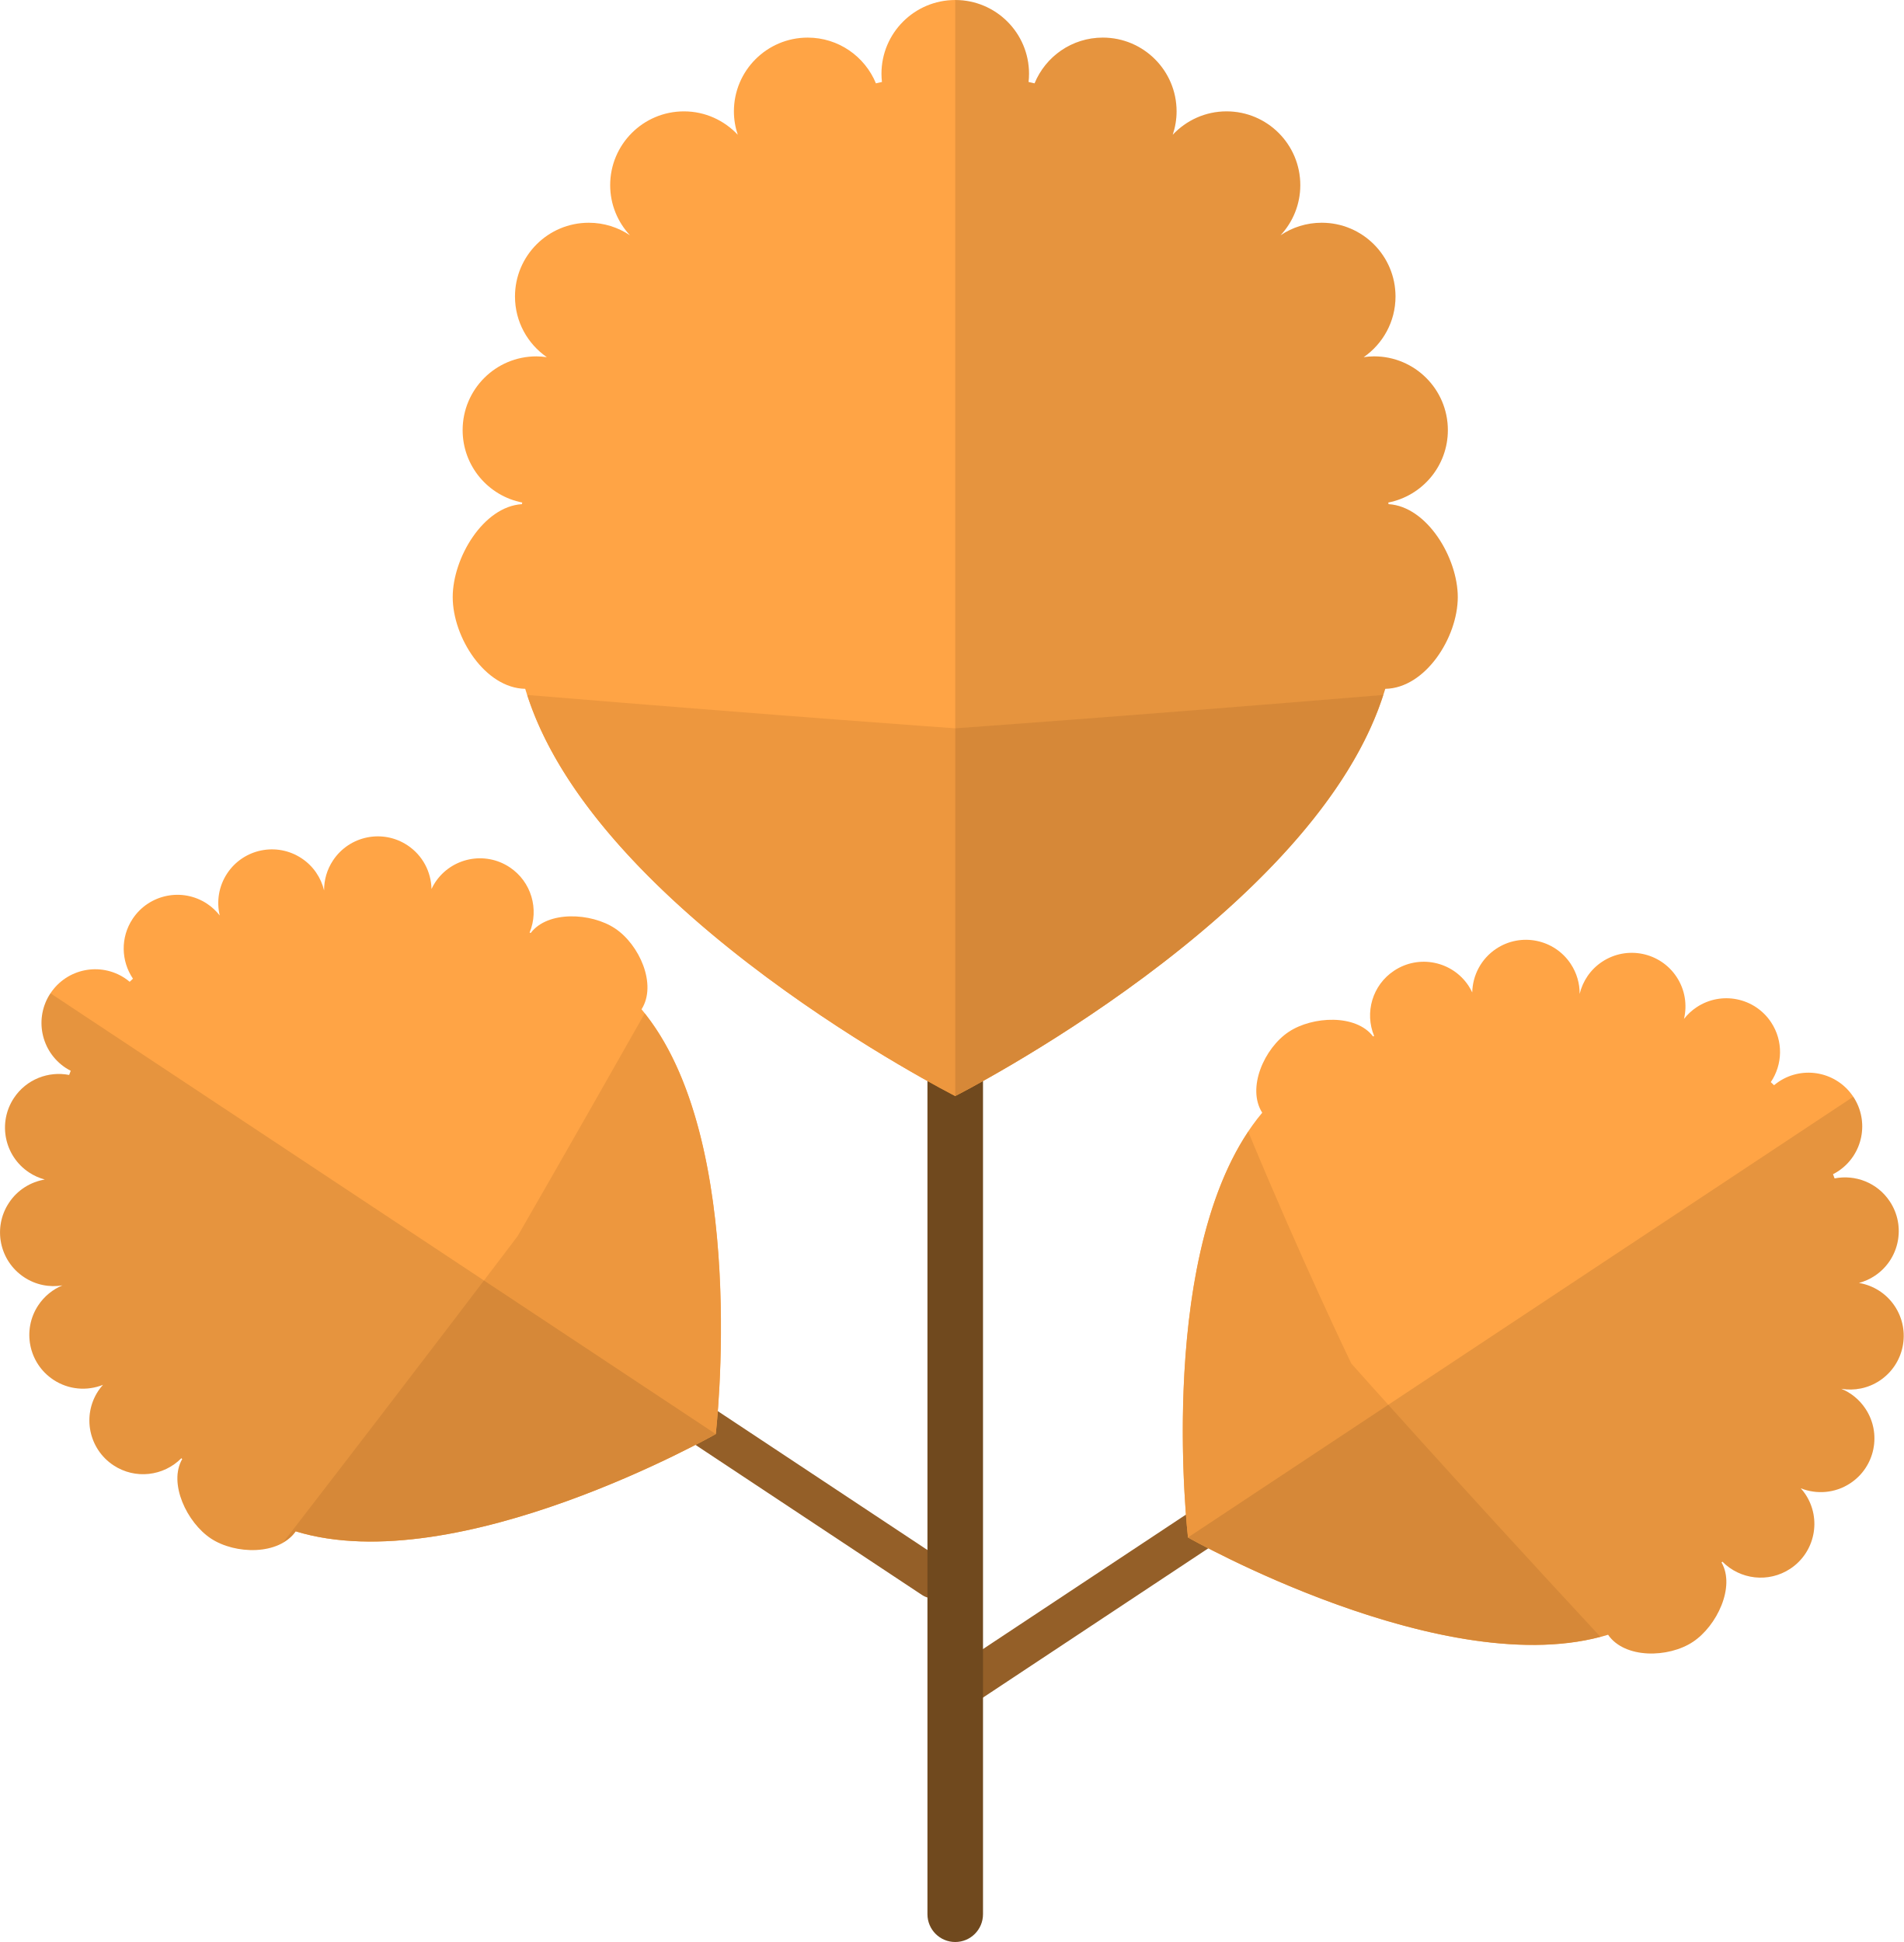
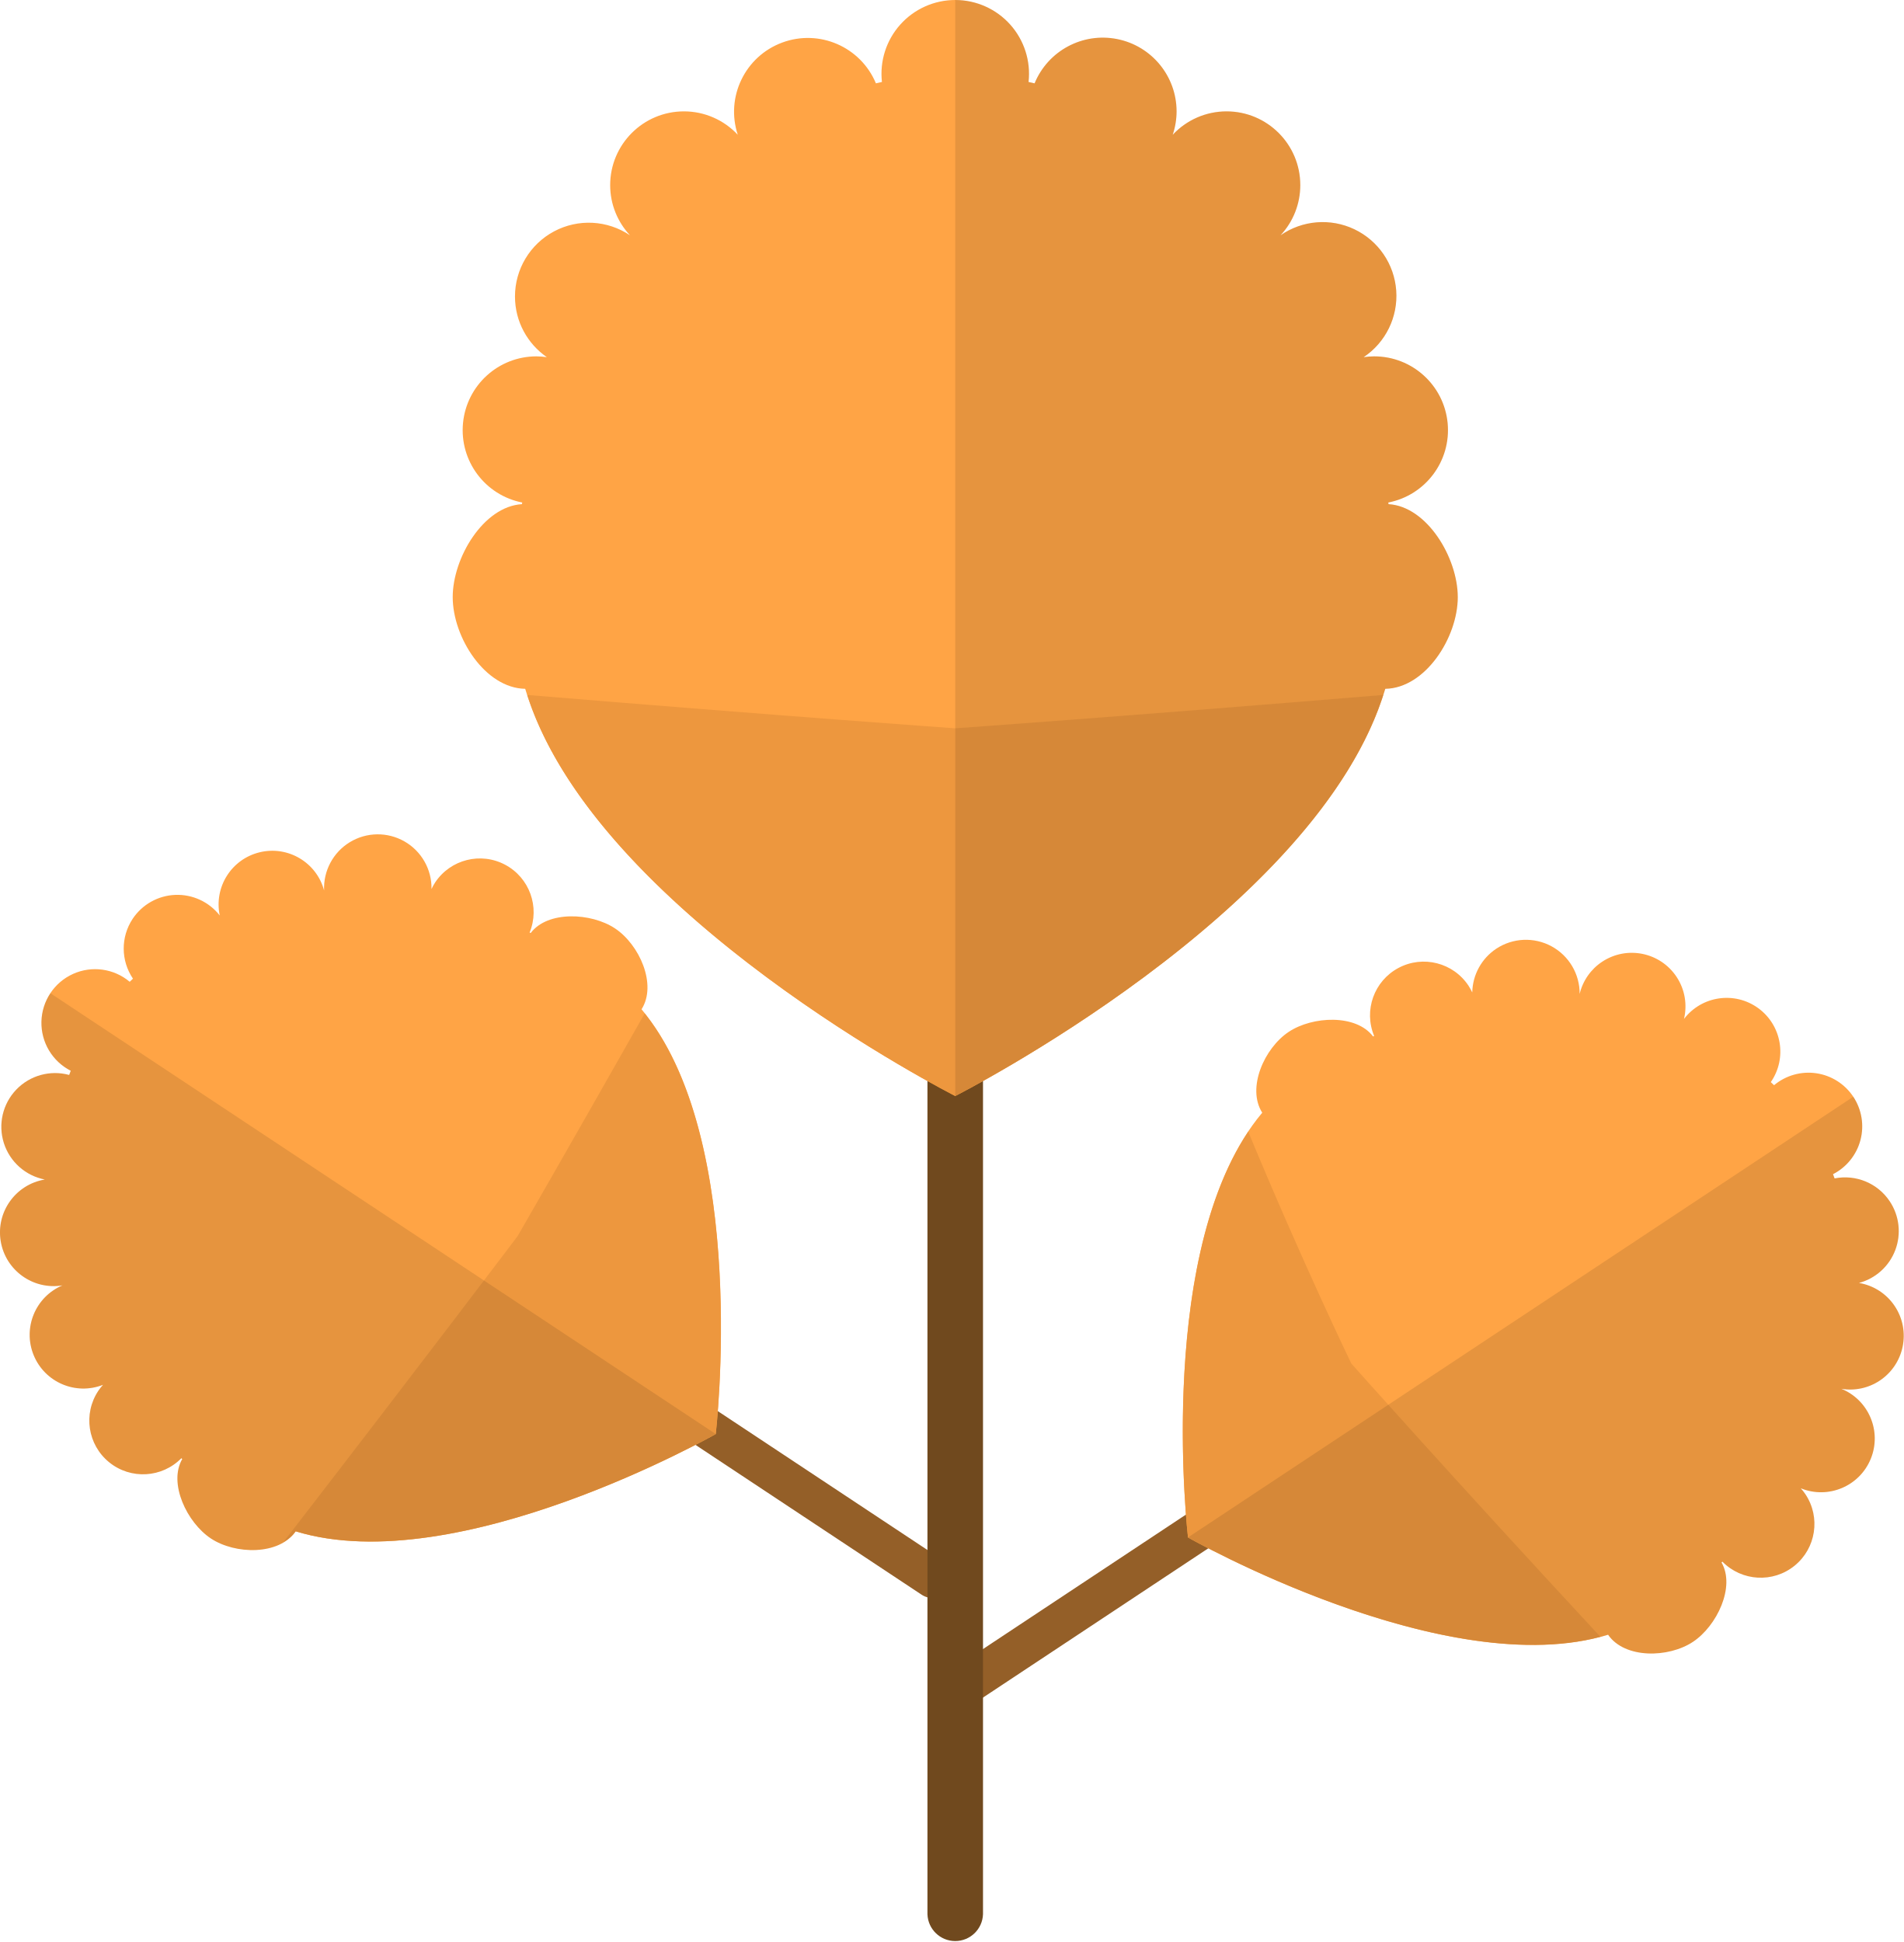
- <svg xmlns="http://www.w3.org/2000/svg" width="35.377mm" height="36.089mm" viewBox="0 0 125.353 127.876" id="svg4467" version="1.1">
-   <defs id="defs4469" />
-   <g id="layer1" transform="translate(-303.0378,-736.9956)">
-     <g transform="translate(1925.399,-2226.666)" id="g655">
-       <g id="g657">
-         <path style="fill:#945f28" d="m -1560.174,3066.468 c 0.612,0.408 0.779,1.232 0.373,1.848 l 0,0 c -0.405,0.611 -1.232,0.779 -1.846,0.373 l -25.996,-17.223 c -0.613,-0.406 -0.78,-1.232 -0.375,-1.846 l 0,0 c 0.407,-0.613 1.233,-0.779 1.848,-0.375 l 25.996,17.223 z" id="path659" />
-         <path style="fill:#ffa445" d="m -1581.868,3024.794 c -1.566,-1.039 -4.432,-1.176 -5.549,0.303 -0.024,-0.01 -0.049,-0.02 -0.072,-0.029 0.635,-1.533 0.119,-3.35 -1.315,-4.301 -1.628,-1.078 -3.823,-0.633 -4.902,0.996 -0.094,0.141 -0.173,0.289 -0.243,0.438 -0.023,-1.121 -0.576,-2.213 -1.582,-2.879 -1.628,-1.078 -3.822,-0.633 -4.902,0.996 -0.404,0.607 -0.594,1.297 -0.588,1.977 -0.203,-0.836 -0.706,-1.604 -1.48,-2.115 -1.629,-1.08 -3.824,-0.635 -4.902,0.994 -0.562,0.85 -0.708,1.852 -0.49,2.77 -0.229,-0.293 -0.506,-0.557 -0.833,-0.773 -1.629,-1.078 -3.823,-0.633 -4.903,0.996 -0.815,1.23 -0.758,2.787 0.022,3.938 -0.072,0.068 -0.144,0.137 -0.215,0.205 -0.101,-0.084 -0.204,-0.162 -0.315,-0.236 -1.629,-1.08 -3.823,-0.633 -4.902,0.994 -1.08,1.629 -0.634,3.824 0.995,4.904 0.111,0.072 0.226,0.139 0.341,0.197 -0.035,0.094 -0.07,0.184 -0.104,0.277 -1.364,-0.268 -2.819,0.285 -3.636,1.516 -1.078,1.629 -0.633,3.824 0.996,4.902 0.326,0.217 0.678,0.369 1.037,0.467 -0.932,0.158 -1.797,0.68 -2.359,1.531 -1.08,1.629 -0.634,3.822 0.994,4.9 0.775,0.514 1.678,0.68 2.527,0.539 -0.629,0.26 -1.188,0.705 -1.593,1.312 -1.079,1.629 -0.633,3.824 0.995,4.902 1.006,0.666 2.227,0.75 3.268,0.334 -0.109,0.123 -0.215,0.254 -0.309,0.395 -1.078,1.629 -0.633,3.824 0.996,4.902 1.435,0.951 3.308,0.717 4.472,-0.465 0.019,0.018 0.037,0.037 0.057,0.055 -0.927,1.605 0.316,4.189 1.884,5.229 1.611,1.068 4.494,1.117 5.585,-0.469 10.661,3.268 27.661,-6.406 27.661,-6.406 0,0 2.278,-19.426 -4.887,-27.969 1.033,-1.624 -0.137,-4.26 -1.749,-5.327 z" id="path661" />
-         <path style="fill:#945f28" d="m -1559.196,3073.281 c -0.613,0.404 -0.78,1.232 -0.375,1.846 l 0,0 c 0.406,0.613 1.232,0.779 1.847,0.375 l 25.995,-17.223 c 0.614,-0.408 0.783,-1.234 0.375,-1.846 l 0,0 c -0.406,-0.613 -1.232,-0.783 -1.846,-0.375 l -25.996,17.223 z" id="path663" />
-         <path style="fill:#ffa445" d="m -1537.502,3031.605 c 1.567,-1.039 4.432,-1.176 5.549,0.303 0.024,-0.01 0.049,-0.02 0.072,-0.029 -0.635,-1.533 -0.121,-3.35 1.314,-4.299 1.629,-1.08 3.824,-0.635 4.903,0.994 0.094,0.143 0.171,0.289 0.243,0.438 0.023,-1.119 0.576,-2.211 1.581,-2.879 1.628,-1.078 3.823,-0.633 4.903,0.996 0.403,0.609 0.594,1.299 0.588,1.979 0.203,-0.838 0.705,-1.604 1.48,-2.117 1.628,-1.078 3.824,-0.633 4.902,0.996 0.562,0.848 0.707,1.852 0.489,2.768 0.23,-0.293 0.507,-0.557 0.833,-0.771 1.629,-1.08 3.824,-0.635 4.903,0.994 0.815,1.232 0.759,2.787 -0.021,3.939 0.071,0.066 0.144,0.135 0.215,0.203 0.101,-0.082 0.204,-0.162 0.315,-0.236 1.628,-1.08 3.824,-0.633 4.902,0.996 1.078,1.627 0.634,3.824 -0.995,4.902 -0.111,0.074 -0.226,0.139 -0.341,0.197 0.035,0.092 0.07,0.186 0.104,0.279 1.365,-0.271 2.82,0.283 3.636,1.516 1.079,1.627 0.634,3.824 -0.995,4.9 -0.328,0.219 -0.678,0.369 -1.037,0.467 0.93,0.158 1.797,0.682 2.359,1.529 1.08,1.631 0.634,3.824 -0.994,4.904 -0.775,0.514 -1.678,0.678 -2.527,0.537 0.629,0.26 1.188,0.703 1.592,1.314 1.079,1.627 0.634,3.824 -0.995,4.902 -1.005,0.666 -2.226,0.748 -3.268,0.334 0.11,0.123 0.215,0.252 0.309,0.395 1.079,1.629 0.634,3.822 -0.995,4.902 -1.436,0.949 -3.307,0.717 -4.471,-0.465 -0.02,0.018 -0.039,0.035 -0.059,0.053 0.928,1.607 -0.315,4.191 -1.883,5.229 -1.612,1.068 -4.495,1.117 -5.586,-0.469 -10.661,3.266 -27.66,-6.406 -27.66,-6.406 0,0 -2.279,-19.426 4.887,-27.969 -1.034,-1.623 0.136,-4.258 1.748,-5.326 z" id="path665" />
-         <path style="fill:#ed973e" d="m -1588.275,3045.052 c 0,0 -6.067,8.039 -15.42,20.15 0.312,-0.186 0.594,-0.408 0.799,-0.707 10.661,3.268 27.661,-6.406 27.661,-6.406 0,0 2.226,-19.021 -4.676,-27.695 -5.132,9.062 -8.364,14.658 -8.364,14.658 z" id="path667" />
-         <path style="fill:#ed973e" d="m -1533.383,3053.447 c 0,0 -3.201,-6.611 -6.787,-15.266 -6.033,9.043 -3.965,26.719 -3.965,26.719 0,0 16.469,9.363 27.152,6.541 -9.79,-10.551 -16.4,-17.994 -16.4,-17.994 z" id="path669" />
-         <path style="opacity:0.1" d="m -1500.329,3035.878 c 1.078,1.627 0.634,3.824 -0.995,4.902 -0.111,0.074 -0.226,0.139 -0.341,0.197 0.035,0.092 0.07,0.186 0.104,0.279 1.365,-0.271 2.82,0.283 3.636,1.516 1.079,1.627 0.634,3.824 -0.995,4.9 -0.328,0.219 -0.678,0.369 -1.037,0.467 0.93,0.158 1.797,0.682 2.359,1.529 1.08,1.631 0.634,3.824 -0.994,4.904 -0.775,0.514 -1.678,0.678 -2.527,0.537 0.629,0.26 1.188,0.703 1.592,1.314 1.079,1.627 0.634,3.824 -0.995,4.902 -1.005,0.666 -2.226,0.748 -3.268,0.334 0.11,0.123 0.215,0.252 0.309,0.395 1.079,1.629 0.634,3.822 -0.995,4.902 -1.436,0.949 -3.307,0.717 -4.471,-0.465 -0.02,0.018 -0.039,0.035 -0.059,0.053 0.928,1.607 -0.315,4.191 -1.883,5.229 -1.612,1.068 -4.495,1.117 -5.586,-0.469 -10.661,3.266 -27.66,-6.406 -27.66,-6.406 l 43.806,-29.02 z" id="path671" />
-         <path style="opacity:0.1" d="m -1619.042,3029.066 c -1.08,1.629 -0.634,3.824 0.995,4.904 0.111,0.072 0.226,0.139 0.341,0.197 -0.035,0.094 -0.07,0.184 -0.104,0.277 -1.364,-0.268 -2.819,0.285 -3.636,1.516 -1.078,1.629 -0.633,3.824 0.996,4.902 0.326,0.217 0.678,0.369 1.037,0.467 -0.932,0.158 -1.797,0.68 -2.359,1.531 -1.08,1.629 -0.634,3.822 0.994,4.9 0.775,0.514 1.678,0.68 2.527,0.539 -0.629,0.26 -1.188,0.705 -1.593,1.312 -1.079,1.629 -0.633,3.824 0.995,4.902 1.006,0.666 2.227,0.75 3.268,0.334 -0.109,0.123 -0.215,0.254 -0.309,0.395 -1.078,1.629 -0.633,3.824 0.996,4.902 1.435,0.951 3.308,0.717 4.472,-0.465 0.019,0.018 0.037,0.037 0.057,0.055 -0.927,1.605 0.316,4.189 1.884,5.229 1.611,1.068 4.494,1.117 5.585,-0.469 10.661,3.268 27.661,-6.406 27.661,-6.406 l -43.807,-29.022 z" id="path673" />
-         <path style="fill:#70491e" d="m -1557.635,3089.706 c 0,1.012 -0.818,1.832 -1.829,1.832 l 0,0 c -1.011,0 -1.829,-0.82 -1.829,-1.832 l 0,-73.105 c 0,-1.01 0.818,-1.83 1.829,-1.83 l 0,0 c 1.011,0 1.829,0.82 1.829,1.83 l 0,73.105 z" id="path675" />
-         <path style="fill:#ffa445" d="m -1526.374,3002.98 c 0,-2.582 -2.016,-5.967 -4.557,-6.121 -0.01,-0.037 -0.014,-0.072 -0.02,-0.107 2.236,-0.436 3.924,-2.404 3.924,-4.768 0,-2.682 -2.174,-4.857 -4.858,-4.857 -0.233,0 -0.461,0.021 -0.685,0.053 1.265,-0.877 2.096,-2.338 2.096,-3.994 0,-2.684 -2.176,-4.857 -4.857,-4.857 -1.005,0 -1.938,0.305 -2.712,0.826 0.804,-0.867 1.3,-2.025 1.3,-3.301 0,-2.684 -2.174,-4.859 -4.857,-4.859 -1.399,0 -2.656,0.596 -3.543,1.541 0.162,-0.484 0.254,-1.002 0.254,-1.541 0,-2.682 -2.175,-4.857 -4.858,-4.857 -2.03,0 -3.767,1.244 -4.493,3.012 -0.132,-0.031 -0.264,-0.061 -0.396,-0.09 0.02,-0.178 0.031,-0.357 0.031,-0.541 0,-2.684 -2.176,-4.857 -4.858,-4.857 -2.682,0 -4.858,2.174 -4.858,4.857 0,0.184 0.013,0.363 0.031,0.541 -0.131,0.029 -0.266,0.059 -0.396,0.09 -0.727,-1.768 -2.464,-3.012 -4.493,-3.012 -2.683,0 -4.858,2.176 -4.858,4.857 0,0.539 0.092,1.057 0.254,1.541 -0.887,-0.945 -2.144,-1.541 -3.543,-1.541 -2.683,0 -4.858,2.176 -4.858,4.859 0,1.275 0.497,2.434 1.302,3.301 -0.775,-0.521 -1.708,-0.826 -2.711,-0.826 -2.684,0 -4.859,2.174 -4.859,4.857 0,1.656 0.83,3.117 2.097,3.994 -0.226,-0.031 -0.452,-0.053 -0.687,-0.053 -2.683,0 -4.857,2.176 -4.857,4.857 0,2.363 1.688,4.332 3.925,4.768 -0.01,0.035 -0.014,0.07 -0.02,0.107 -2.542,0.154 -4.558,3.539 -4.558,6.121 0,2.654 2.131,5.994 4.773,6.039 4.348,14.686 28.317,26.812 28.317,26.812 0,0 23.97,-12.127 28.315,-26.812 2.643,-0.045 4.773,-3.385 4.773,-6.039 z" id="path677" />
-         <path style="fill:#ed973e" d="m -1559.464,3011.62 c 0,0 -11.108,-0.785 -28.181,-2.197 4.663,14.502 28.181,26.408 28.181,26.408 0,0 23.518,-11.906 28.179,-26.408 -17.071,1.412 -28.179,2.197 -28.179,2.197 z" id="path679" />
-         <path style="opacity:0.1" d="m -1559.464,3035.831 c 0,0 23.97,-12.127 28.315,-26.812 2.645,-0.045 4.775,-3.385 4.775,-6.039 0,-2.582 -2.016,-5.967 -4.557,-6.121 -0.01,-0.037 -0.014,-0.072 -0.02,-0.107 2.236,-0.436 3.924,-2.404 3.924,-4.768 0,-2.682 -2.174,-4.857 -4.858,-4.857 -0.233,0 -0.461,0.021 -0.685,0.053 1.265,-0.877 2.096,-2.338 2.096,-3.994 0,-2.684 -2.176,-4.857 -4.857,-4.857 -1.005,0 -1.938,0.305 -2.712,0.826 0.804,-0.867 1.3,-2.025 1.3,-3.301 0,-2.684 -2.174,-4.859 -4.857,-4.859 -1.399,0 -2.656,0.596 -3.543,1.541 0.162,-0.484 0.254,-1.002 0.254,-1.541 0,-2.682 -2.175,-4.857 -4.858,-4.857 -2.03,0 -3.767,1.244 -4.493,3.012 -0.132,-0.031 -0.264,-0.061 -0.396,-0.09 0.02,-0.178 0.031,-0.357 0.031,-0.541 0,-2.684 -2.176,-4.857 -4.858,-4.857 l 0,72.169 z" id="path681" />
-       </g>
-     </g>
-   </g>
+ <svg xmlns="http://www.w3.org/2000/svg" width="133.71" height="136.401" viewBox="0 0 125.353 127.876">
+   <path d="M62.188 102.806a1.333 1.333 0 0 1-1.473 2.221L34.718 87.804a1.333 1.333 0 0 1-.374-1.846 1.336 1.336 0 0 1 1.848-.375l25.996 17.223z" fill="#945f28" />
+   <path d="M40.494 61.132c-1.566-1.039-4.432-1.176-5.55.303a3.625 3.625 0 0 0-.071-.029 3.538 3.538 0 0 0-6.217-3.305 3.368 3.368 0 0 0-.243.438 3.538 3.538 0 1 0-7.072.094 3.535 3.535 0 0 0-6.872 1.649 3.539 3.539 0 0 0-5.736.223 3.539 3.539 0 0 0 .022 3.938l-.215.205a3.537 3.537 0 1 0-3.881 5.859l-.104.277a3.537 3.537 0 1 0-1.603 6.885 3.533 3.533 0 1 0 1.162 6.97 3.536 3.536 0 0 0 2.67 6.548 3.664 3.664 0 0 0-.31.395 3.537 3.537 0 0 0 5.469 4.437l.057.055c-.927 1.605.316 4.189 1.884 5.229 1.61 1.068 4.494 1.117 5.585-.469 10.66 3.268 27.66-6.406 27.66-6.406s2.279-19.426-4.886-27.969c1.033-1.624-.137-4.26-1.75-5.327z" fill="#ffa445" />
+   <path d="M63.166 109.619a1.333 1.333 0 0 0-.375 1.846 1.335 1.335 0 0 0 1.847.375l25.995-17.223a1.33 1.33 0 0 0 .375-1.846 1.33 1.33 0 0 0-1.846-.375l-25.996 17.223z" fill="#945f28" />
+   <path d="M84.86 67.943c1.567-1.039 4.432-1.176 5.549.303l.072-.029a3.536 3.536 0 0 1 6.217-3.305c.094.143.17.289.243.438a3.538 3.538 0 0 1 1.58-2.879 3.539 3.539 0 0 1 5.492 2.975 3.517 3.517 0 0 1 1.48-2.117 3.537 3.537 0 0 1 4.902.996c.562.848.707 1.852.489 2.768a3.536 3.536 0 0 1 5.715 4.162l.215.203a3.536 3.536 0 0 1 5.217.76 3.537 3.537 0 0 1-1.336 5.099l.104.279a3.534 3.534 0 0 1 3.636 1.516 3.534 3.534 0 0 1-2.032 5.367 3.53 3.53 0 0 1 2.359 1.529 3.538 3.538 0 0 1-.994 4.904 3.513 3.513 0 0 1-2.527.537 3.536 3.536 0 0 1-2.671 6.55c.11.123.215.252.309.395a3.536 3.536 0 0 1-5.466 4.437l-.06.053c.929 1.607-.314 4.191-1.882 5.229-1.612 1.068-4.495 1.117-5.586-.469-10.661 3.266-27.66-6.406-27.66-6.406s-2.28-19.426 4.887-27.969c-1.034-1.623.136-4.258 1.748-5.326z" fill="#ffa445" />
+   <path d="M34.086 81.39s-6.067 8.039-15.42 20.15c.312-.186.594-.408.8-.707 10.66 3.268 27.66-6.406 27.66-6.406s2.226-19.021-4.676-27.695c-5.132 9.062-8.364 14.658-8.364 14.658zM88.978 89.785s-3.2-6.611-6.787-15.266c-6.033 9.043-3.965 26.719-3.965 26.719s16.47 9.363 27.152 6.541c-9.79-10.551-16.4-17.994-16.4-17.994z" fill="#ed973e" />
+   <path d="M122.033 72.216a3.537 3.537 0 0 1-1.336 5.099l.104.279a3.534 3.534 0 0 1 3.636 1.516 3.534 3.534 0 0 1-2.032 5.367 3.53 3.53 0 0 1 2.359 1.529 3.538 3.538 0 0 1-.994 4.904 3.513 3.513 0 0 1-2.527.537 3.536 3.536 0 0 1-2.671 6.55c.11.123.215.252.309.395a3.536 3.536 0 0 1-5.467 4.437l-.059.053c.928 1.607-.315 4.191-1.883 5.229-1.611 1.068-4.494 1.117-5.585-.469-10.662 3.266-27.66-6.406-27.66-6.406l43.805-29.02zM3.32 65.404a3.538 3.538 0 0 0 1.336 5.101l-.104.277a3.537 3.537 0 1 0-1.603 6.885 3.533 3.533 0 1 0 1.162 6.97 3.536 3.536 0 0 0 2.67 6.548 3.664 3.664 0 0 0-.31.395 3.537 3.537 0 0 0 5.469 4.437l.057.055c-.927 1.605.316 4.189 1.884 5.229 1.61 1.068 4.494 1.117 5.585-.469 10.66 3.268 27.66-6.406 27.66-6.406L3.32 65.404z" opacity=".1" />
+   <path d="M64.726 126.044a1.83 1.83 0 0 1-3.658 0V52.939a1.83 1.83 0 1 1 3.658 0v73.105z" fill="#70491e" />
+   <path d="M95.987 39.318c0-2.582-2.016-5.967-4.557-6.121-.01-.037-.014-.072-.02-.107a4.857 4.857 0 0 0-.934-9.625c-.233 0-.46.021-.685.053a4.857 4.857 0 1 0-5.473-8.025 4.84 4.84 0 0 0 1.3-3.301 4.857 4.857 0 0 0-4.857-4.859 4.846 4.846 0 0 0-3.543 1.541 4.848 4.848 0 0 0 .254-1.541 4.858 4.858 0 0 0-9.35-1.845 28.187 28.187 0 0 0-.397-.09A4.857 4.857 0 0 0 62.898 0a4.858 4.858 0 0 0-4.827 5.398c-.13.029-.266.059-.396.09a4.857 4.857 0 0 0-9.097 3.386 4.846 4.846 0 0 0-3.543-1.541 4.859 4.859 0 0 0-4.858 4.859c0 1.275.497 2.434 1.302 3.301a4.857 4.857 0 0 0-7.57 4.031c0 1.656.83 3.117 2.097 3.994a5.014 5.014 0 0 0-.687-.053 4.858 4.858 0 0 0-.932 9.625c-.01.035-.014.07-.02.107-2.542.154-4.558 3.539-4.558 6.121 0 2.654 2.131 5.994 4.773 6.039C38.93 60.043 62.9 72.169 62.9 72.169s23.97-12.127 28.315-26.812c2.643-.045 4.773-3.385 4.773-6.039z" fill="#ffa445" />
+   <path d="M62.898 47.958s-11.108-.785-28.181-2.197c4.663 14.502 28.18 26.408 28.18 26.408s23.519-11.906 28.18-26.408c-17.071 1.412-28.18 2.197-28.18 2.197z" fill="#ed973e" />
+   <path d="M62.898 72.169s23.97-12.127 28.315-26.812c2.645-.045 4.775-3.385 4.775-6.039 0-2.582-2.016-5.967-4.557-6.121-.01-.037-.014-.072-.02-.107a4.857 4.857 0 0 0-.934-9.625c-.233 0-.461.021-.685.053a4.857 4.857 0 1 0-5.473-8.025 4.84 4.84 0 0 0 1.3-3.301 4.857 4.857 0 0 0-4.857-4.859 4.846 4.846 0 0 0-3.543 1.541 4.848 4.848 0 0 0 .254-1.541 4.858 4.858 0 0 0-9.351-1.845 28.187 28.187 0 0 0-.396-.09A4.857 4.857 0 0 0 62.899 0v72.169z" opacity=".1" />
</svg>
